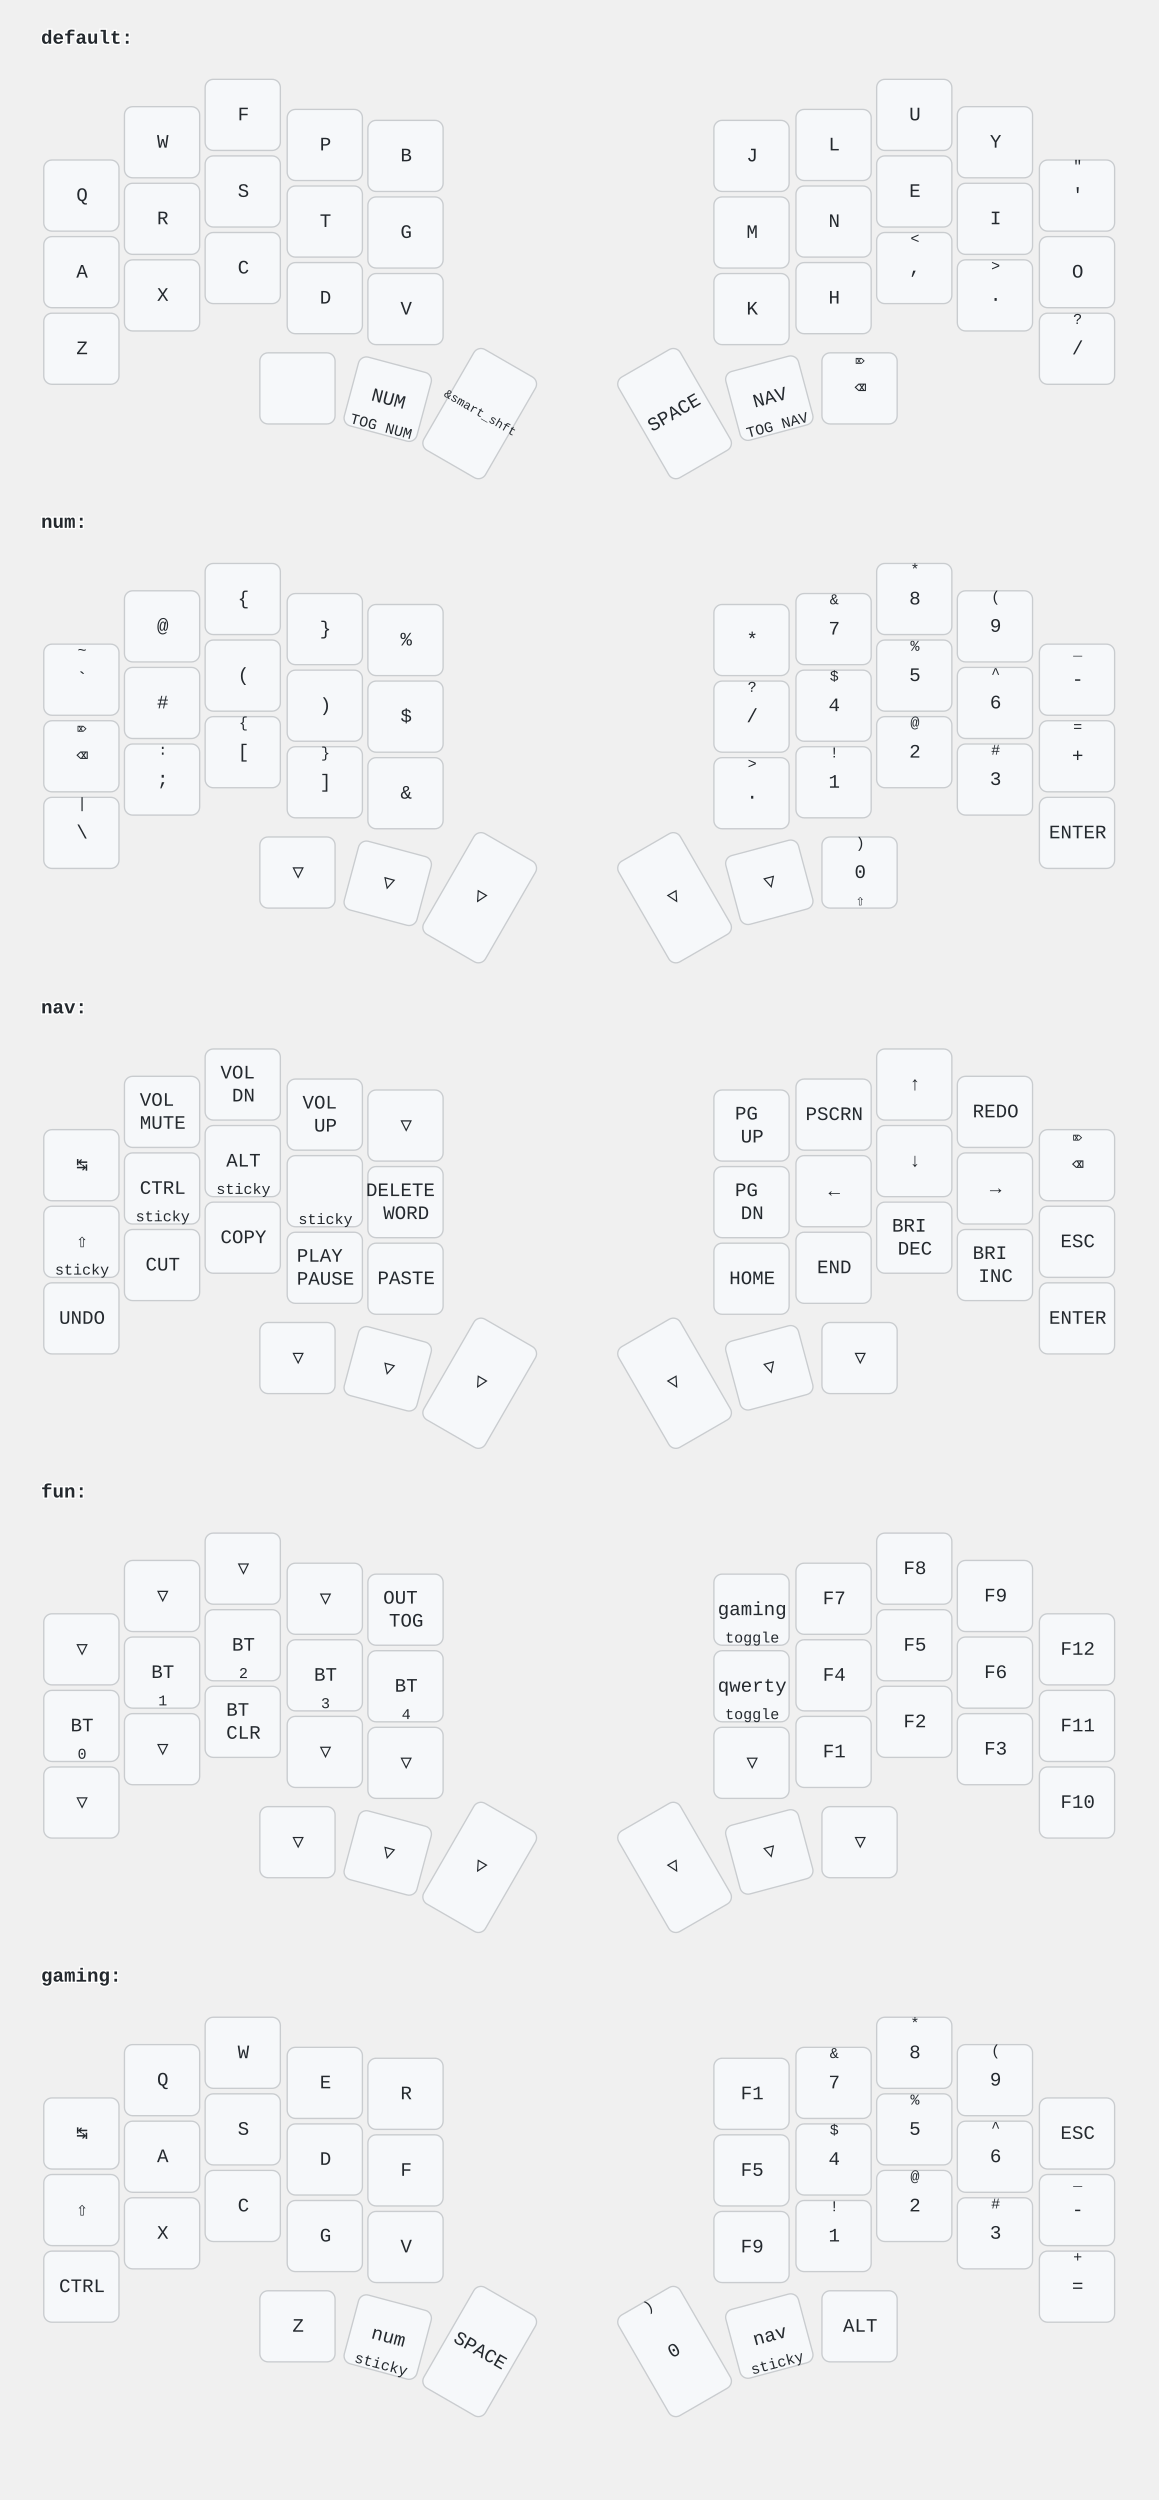
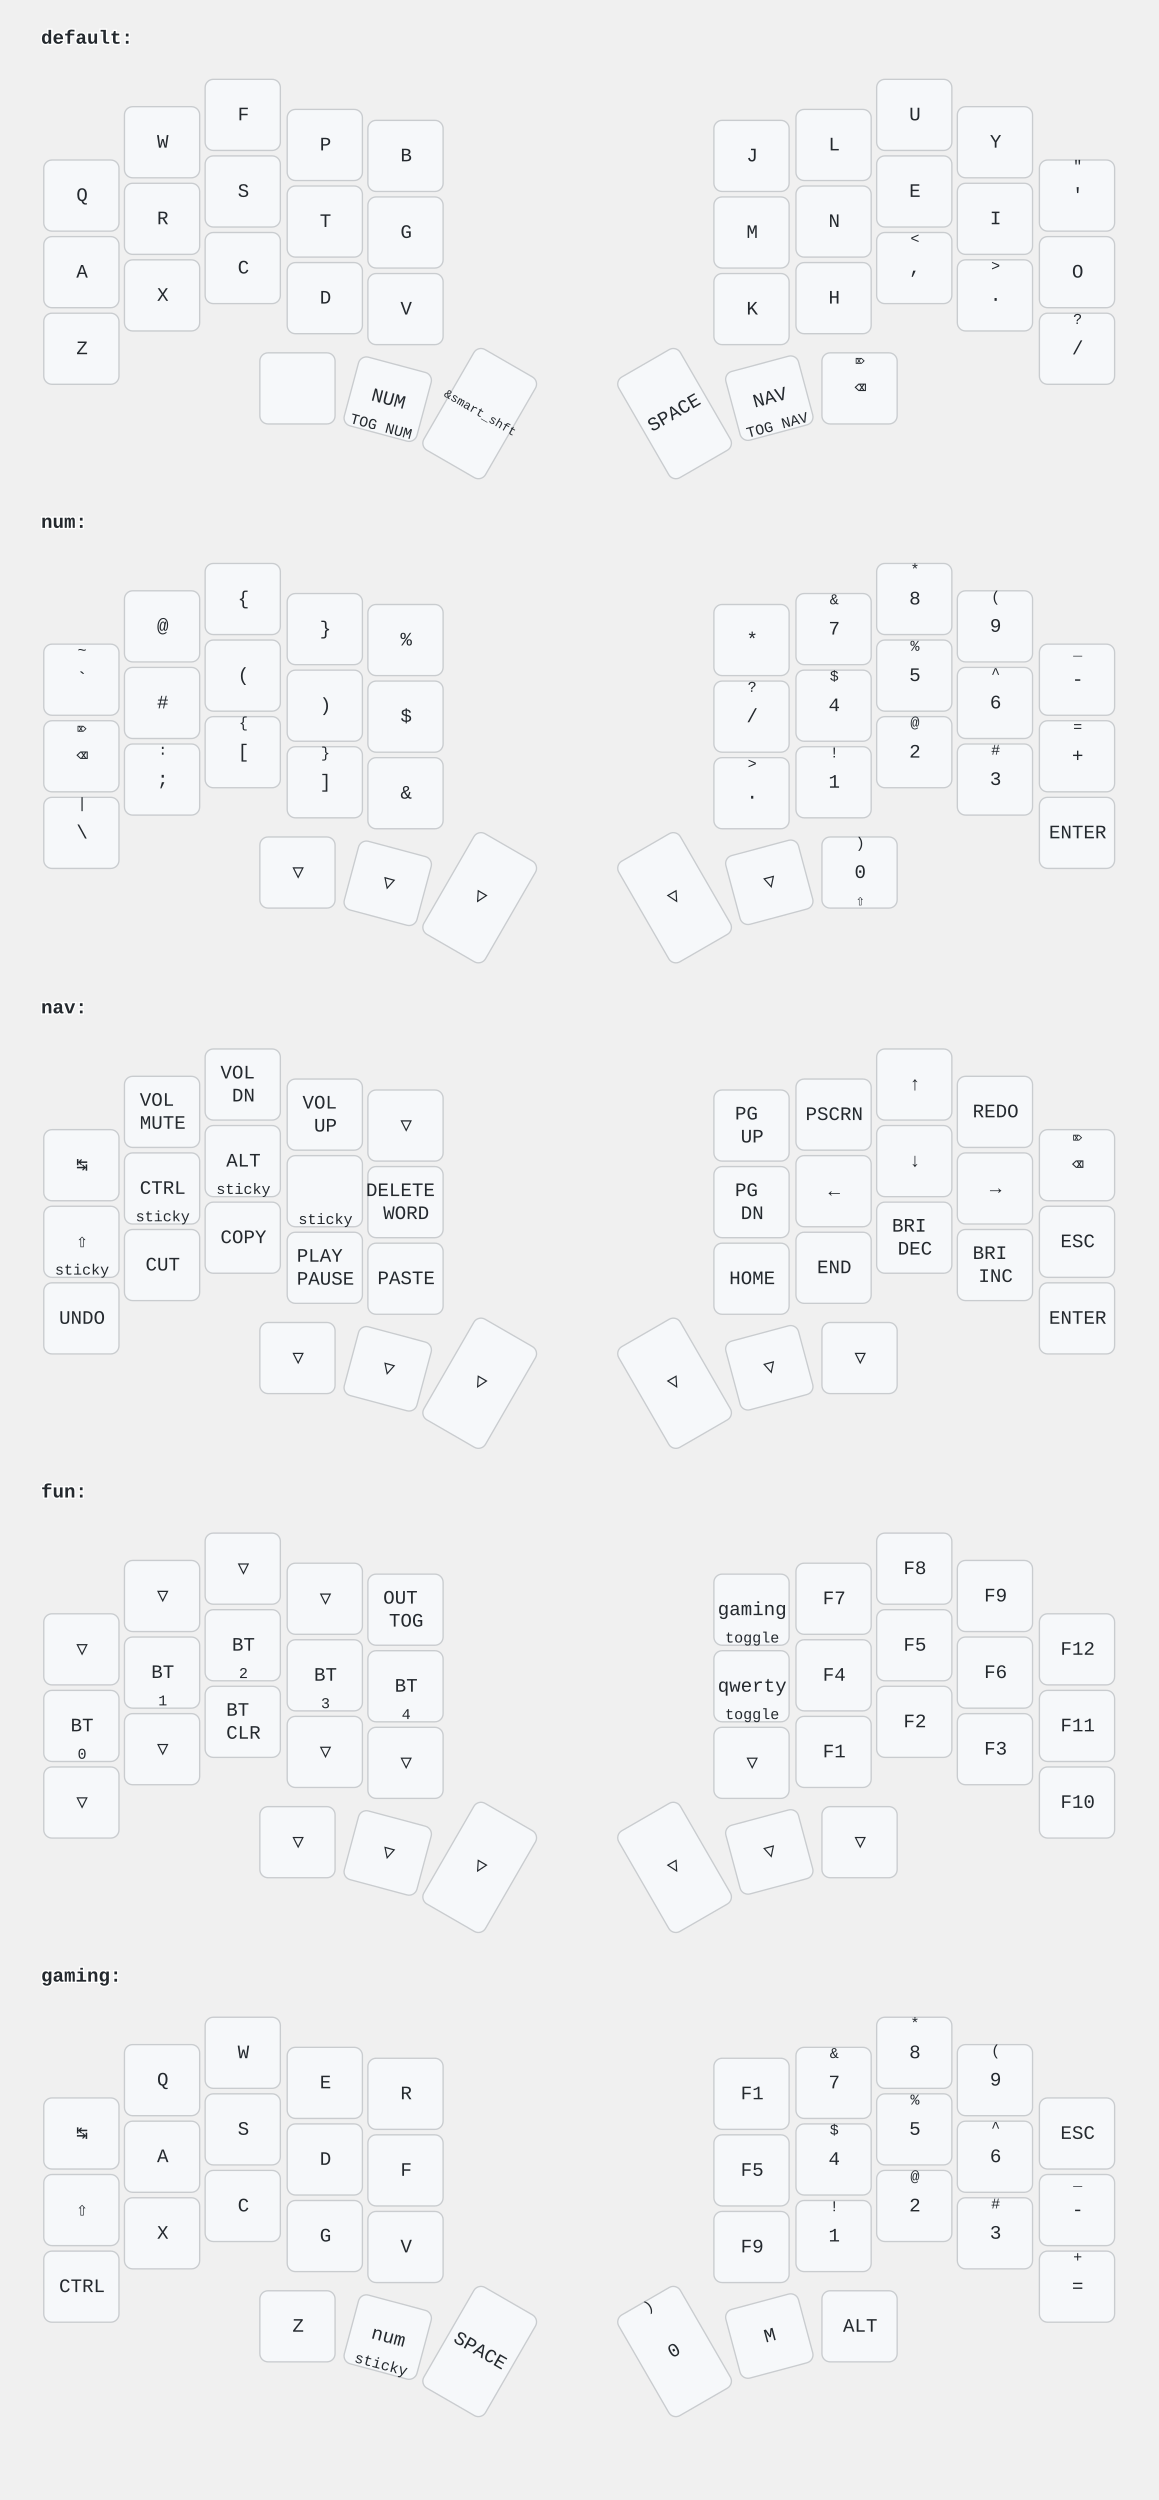
<svg xmlns="http://www.w3.org/2000/svg" xmlns:xlink="http://www.w3.org/1999/xlink" width="847" height="1828" viewBox="0 0 847 1828" class="keymap">
  <defs>/* start glyphs */
<svg id="mdil:menu">
      <svg id="mdil-menu" viewBox="0 0 24 24">
        <path d="M3,8V7H20V8H3M20,12V13H3V12H20M3,17H20V18H3V17Z" />
      </svg>
    </svg>
  </defs>/* end glyphs */
<style>/* font and background color specifications */
svg {
    font-family: SFMono-Regular,Consolas,Liberation Mono,Menlo,monospace;
    font-size: 14px;
    font-kerning: normal;
    text-rendering: optimizeLegibility;
    fill: #24292e;
}

/* default key styling */
rect {
    fill: #f6f8fa;
    stroke: #c9cccf;
    stroke-width: 1;
}

/* color accent for combo boxes */
rect.combo {
    fill: #cdf;
}

/* color accent for held keys */
rect.held, rect.combo.held {
    fill: #fdd;
}

/* color accent for ghost (optional) keys */
rect.ghost, rect.combo.ghost {
    fill: #ddd;
}

text {
    text-anchor: middle;
    dominant-baseline: middle;
}

/* styling for layer labels */
text.label {
    font-weight: bold;
    text-anchor: start;
    stroke: white;
    stroke-width: 2;
    paint-order: stroke;
}

/* styling for combo tap, and key hold/shifted label text */
text.combo, text.hold, text.shifted {
    font-size: 11px;
}

text.hold {
    text-anchor: middle;
    dominant-baseline: auto;
}

text.shifted {
    text-anchor: middle;
    dominant-baseline: hanging;
}

/* styling for hold/shifted label text in combo box */
text.combo.hold, text.combo.shifted {
    font-size: 8px;
}

/* styling for combo dendrons */
path {
    stroke-width: 1;
    stroke: gray;
    fill: none;
}
</style>
  <g transform="translate(30, 0)" class="layer-default">
    <text x="0" y="28" class="label">default:</text>
    <g transform="translate(0, 56)">
      <g transform="translate(30, 87)" class="key keypos-0">
        <rect rx="6" ry="6" x="-28" y="-26" width="55" height="52" class="key" />
        <text x="0" y="0" class="key tap">Q</text>
      </g>
      <g transform="translate(89, 48)" class="key keypos-1">
        <rect rx="6" ry="6" x="-28" y="-26" width="55" height="52" class="key" />
        <text x="0" y="0" class="key tap">W</text>
      </g>
      <g transform="translate(148, 28)" class="key keypos-2">
        <rect rx="6" ry="6" x="-28" y="-26" width="55" height="52" class="key" />
        <text x="0" y="0" class="key tap">F</text>
      </g>
      <g transform="translate(208, 50)" class="key keypos-3">
        <rect rx="6" ry="6" x="-28" y="-26" width="55" height="52" class="key" />
        <text x="0" y="0" class="key tap">P</text>
      </g>
      <g transform="translate(267, 58)" class="key keypos-4">
        <rect rx="6" ry="6" x="-28" y="-26" width="55" height="52" class="key" />
        <text x="0" y="0" class="key tap">B</text>
      </g>
      <g transform="translate(520, 58)" class="key keypos-5">
        <rect rx="6" ry="6" x="-28" y="-26" width="55" height="52" class="key" />
        <text x="0" y="0" class="key tap">J</text>
      </g>
      <g transform="translate(580, 50)" class="key keypos-6">
        <rect rx="6" ry="6" x="-28" y="-26" width="55" height="52" class="key" />
        <text x="0" y="0" class="key tap">L</text>
      </g>
      <g transform="translate(639, 28)" class="key keypos-7">
        <rect rx="6" ry="6" x="-28" y="-26" width="55" height="52" class="key" />
        <text x="0" y="0" class="key tap">U</text>
      </g>
      <g transform="translate(698, 48)" class="key keypos-8">
        <rect rx="6" ry="6" x="-28" y="-26" width="55" height="52" class="key" />
        <text x="0" y="0" class="key tap">Y</text>
      </g>
      <g transform="translate(758, 87)" class="key keypos-9">
        <rect rx="6" ry="6" x="-28" y="-26" width="55" height="52" class="key" />
        <text x="0" y="0" class="key tap">'</text>
        <text x="0" y="-24" class="key shifted">"</text>
      </g>
      <g transform="translate(30, 143)" class="key keypos-10">
        <rect rx="6" ry="6" x="-28" y="-26" width="55" height="52" class="key" />
        <text x="0" y="0" class="key tap">A</text>
      </g>
      <g transform="translate(89, 104)" class="key keypos-11">
        <rect rx="6" ry="6" x="-28" y="-26" width="55" height="52" class="key" />
        <text x="0" y="0" class="key tap">R</text>
      </g>
      <g transform="translate(148, 84)" class="key keypos-12">
        <rect rx="6" ry="6" x="-28" y="-26" width="55" height="52" class="key" />
        <text x="0" y="0" class="key tap">S</text>
      </g>
      <g transform="translate(208, 106)" class="key keypos-13">
        <rect rx="6" ry="6" x="-28" y="-26" width="55" height="52" class="key" />
        <text x="0" y="0" class="key tap">T</text>
      </g>
      <g transform="translate(267, 114)" class="key keypos-14">
        <rect rx="6" ry="6" x="-28" y="-26" width="55" height="52" class="key" />
        <text x="0" y="0" class="key tap">G</text>
      </g>
      <g transform="translate(520, 114)" class="key keypos-15">
        <rect rx="6" ry="6" x="-28" y="-26" width="55" height="52" class="key" />
        <text x="0" y="0" class="key tap">M</text>
      </g>
      <g transform="translate(580, 106)" class="key keypos-16">
        <rect rx="6" ry="6" x="-28" y="-26" width="55" height="52" class="key" />
        <text x="0" y="0" class="key tap">N</text>
      </g>
      <g transform="translate(639, 84)" class="key keypos-17">
        <rect rx="6" ry="6" x="-28" y="-26" width="55" height="52" class="key" />
        <text x="0" y="0" class="key tap">E</text>
      </g>
      <g transform="translate(698, 104)" class="key keypos-18">
        <rect rx="6" ry="6" x="-28" y="-26" width="55" height="52" class="key" />
        <text x="0" y="0" class="key tap">I</text>
      </g>
      <g transform="translate(758, 143)" class="key keypos-19">
        <rect rx="6" ry="6" x="-28" y="-26" width="55" height="52" class="key" />
        <text x="0" y="0" class="key tap">O</text>
      </g>
      <g transform="translate(30, 199)" class="key keypos-20">
        <rect rx="6" ry="6" x="-28" y="-26" width="55" height="52" class="key" />
        <text x="0" y="0" class="key tap">Z</text>
      </g>
      <g transform="translate(89, 160)" class="key keypos-21">
        <rect rx="6" ry="6" x="-28" y="-26" width="55" height="52" class="key" />
        <text x="0" y="0" class="key tap">X</text>
      </g>
      <g transform="translate(148, 140)" class="key keypos-22">
        <rect rx="6" ry="6" x="-28" y="-26" width="55" height="52" class="key" />
        <text x="0" y="0" class="key tap">C</text>
      </g>
      <g transform="translate(208, 162)" class="key keypos-23">
        <rect rx="6" ry="6" x="-28" y="-26" width="55" height="52" class="key" />
        <text x="0" y="0" class="key tap">D</text>
      </g>
      <g transform="translate(267, 170)" class="key keypos-24">
        <rect rx="6" ry="6" x="-28" y="-26" width="55" height="52" class="key" />
        <text x="0" y="0" class="key tap">V</text>
      </g>
      <g transform="translate(520, 170)" class="key keypos-25">
        <rect rx="6" ry="6" x="-28" y="-26" width="55" height="52" class="key" />
        <text x="0" y="0" class="key tap">K</text>
      </g>
      <g transform="translate(580, 162)" class="key keypos-26">
        <rect rx="6" ry="6" x="-28" y="-26" width="55" height="52" class="key" />
        <text x="0" y="0" class="key tap">H</text>
      </g>
      <g transform="translate(639, 140)" class="key keypos-27">
        <rect rx="6" ry="6" x="-28" y="-26" width="55" height="52" class="key" />
        <text x="0" y="0" class="key tap">,</text>
        <text x="0" y="-24" class="key shifted">&lt;</text>
      </g>
      <g transform="translate(698, 160)" class="key keypos-28">
        <rect rx="6" ry="6" x="-28" y="-26" width="55" height="52" class="key" />
        <text x="0" y="0" class="key tap">.</text>
        <text x="0" y="-24" class="key shifted">&gt;</text>
      </g>
      <g transform="translate(758, 199)" class="key keypos-29">
        <rect rx="6" ry="6" x="-28" y="-26" width="55" height="52" class="key" />
        <text x="0" y="0" class="key tap">/</text>
        <text x="0" y="-24" class="key shifted">?</text>
      </g>
      <g transform="translate(188, 228)" class="key keypos-30">
        <rect rx="6" ry="6" x="-28" y="-26" width="55" height="52" class="key" />
        <use href="#mdil:menu" xlink:href="#mdil:menu" x="-7" y="-7" height="14" width="14.0" class="key tap glyph mdil:menu" />
      </g>
      <g transform="translate(254, 236) rotate(15.0)" class="key keypos-31">
        <rect rx="6" ry="6" x="-28" y="-26" width="55" height="52" class="key" />
        <text x="0" y="0" class="key tap">NUM</text>
        <text x="0" y="24" class="key hold">TOG NUM</text>
      </g>
      <g transform="translate(321, 246) rotate(30.0)" class="key keypos-32">
        <rect rx="6" ry="6" x="-26" y="-42" width="52" height="85" class="key" />
        <text x="0" y="0" class="key tap">
          <tspan style="font-size: 64%">&amp;smart_shft</tspan>
        </text>
      </g>
      <g transform="translate(463, 246) rotate(-30.0)" class="key keypos-33">
        <rect rx="6" ry="6" x="-26" y="-42" width="52" height="85" class="key" />
        <text x="0" y="0" class="key tap">SPACE</text>
      </g>
      <g transform="translate(533, 235) rotate(-15.0)" class="key keypos-34">
        <rect rx="6" ry="6" x="-28" y="-26" width="55" height="52" class="key" />
        <text x="0" y="0" class="key tap">NAV</text>
        <text x="0" y="24" class="key hold">TOG NAV</text>
      </g>
      <g transform="translate(599, 228)" class="key keypos-35">
        <rect rx="6" ry="6" x="-28" y="-26" width="55" height="52" class="key" />
        <text x="0" y="0" class="key tap">⌫</text>
        <text x="0" y="-24" class="key shifted">⌦</text>
      </g>
    </g>
  </g>
  <g transform="translate(30, 354)" class="layer-num">
    <text x="0" y="28" class="label">num:</text>
    <g transform="translate(0, 56)">
      <g transform="translate(30, 87)" class="key keypos-0">
        <rect rx="6" ry="6" x="-28" y="-26" width="55" height="52" class="key" />
        <text x="0" y="0" class="key tap">`</text>
        <text x="0" y="-24" class="key shifted">~</text>
      </g>
      <g transform="translate(89, 48)" class="key keypos-1">
        <rect rx="6" ry="6" x="-28" y="-26" width="55" height="52" class="key" />
        <text x="0" y="0" class="key tap">@</text>
      </g>
      <g transform="translate(148, 28)" class="key keypos-2">
        <rect rx="6" ry="6" x="-28" y="-26" width="55" height="52" class="key" />
        <text x="0" y="0" class="key tap">{</text>
      </g>
      <g transform="translate(208, 50)" class="key keypos-3">
        <rect rx="6" ry="6" x="-28" y="-26" width="55" height="52" class="key" />
        <text x="0" y="0" class="key tap">}</text>
      </g>
      <g transform="translate(267, 58)" class="key keypos-4">
        <rect rx="6" ry="6" x="-28" y="-26" width="55" height="52" class="key" />
        <text x="0" y="0" class="key tap">%</text>
      </g>
      <g transform="translate(520, 58)" class="key keypos-5">
        <rect rx="6" ry="6" x="-28" y="-26" width="55" height="52" class="key" />
        <text x="0" y="0" class="key tap">*</text>
      </g>
      <g transform="translate(580, 50)" class="key keypos-6">
        <rect rx="6" ry="6" x="-28" y="-26" width="55" height="52" class="key" />
        <text x="0" y="0" class="key tap">7</text>
        <text x="0" y="-24" class="key shifted">&amp;</text>
      </g>
      <g transform="translate(639, 28)" class="key keypos-7">
        <rect rx="6" ry="6" x="-28" y="-26" width="55" height="52" class="key" />
        <text x="0" y="0" class="key tap">8</text>
        <text x="0" y="-24" class="key shifted">*</text>
      </g>
      <g transform="translate(698, 48)" class="key keypos-8">
        <rect rx="6" ry="6" x="-28" y="-26" width="55" height="52" class="key" />
        <text x="0" y="0" class="key tap">9</text>
        <text x="0" y="-24" class="key shifted">(</text>
      </g>
      <g transform="translate(758, 87)" class="key keypos-9">
        <rect rx="6" ry="6" x="-28" y="-26" width="55" height="52" class="key" />
        <text x="0" y="0" class="key tap">-</text>
        <text x="0" y="-24" class="key shifted">_</text>
      </g>
      <g transform="translate(30, 143)" class="key keypos-10">
        <rect rx="6" ry="6" x="-28" y="-26" width="55" height="52" class="key" />
        <text x="0" y="0" class="key tap">⌫</text>
        <text x="0" y="-24" class="key shifted">⌦</text>
      </g>
      <g transform="translate(89, 104)" class="key keypos-11">
        <rect rx="6" ry="6" x="-28" y="-26" width="55" height="52" class="key" />
        <text x="0" y="0" class="key tap">#</text>
      </g>
      <g transform="translate(148, 84)" class="key keypos-12">
        <rect rx="6" ry="6" x="-28" y="-26" width="55" height="52" class="key" />
        <text x="0" y="0" class="key tap">(</text>
      </g>
      <g transform="translate(208, 106)" class="key keypos-13">
        <rect rx="6" ry="6" x="-28" y="-26" width="55" height="52" class="key" />
        <text x="0" y="0" class="key tap">)</text>
      </g>
      <g transform="translate(267, 114)" class="key keypos-14">
        <rect rx="6" ry="6" x="-28" y="-26" width="55" height="52" class="key" />
        <text x="0" y="0" class="key tap">$</text>
      </g>
      <g transform="translate(520, 114)" class="key keypos-15">
        <rect rx="6" ry="6" x="-28" y="-26" width="55" height="52" class="key" />
        <text x="0" y="0" class="key tap">/</text>
        <text x="0" y="-24" class="key shifted">?</text>
      </g>
      <g transform="translate(580, 106)" class="key keypos-16">
        <rect rx="6" ry="6" x="-28" y="-26" width="55" height="52" class="key" />
        <text x="0" y="0" class="key tap">4</text>
        <text x="0" y="-24" class="key shifted">$</text>
      </g>
      <g transform="translate(639, 84)" class="key keypos-17">
        <rect rx="6" ry="6" x="-28" y="-26" width="55" height="52" class="key" />
        <text x="0" y="0" class="key tap">5</text>
        <text x="0" y="-24" class="key shifted">%</text>
      </g>
      <g transform="translate(698, 104)" class="key keypos-18">
        <rect rx="6" ry="6" x="-28" y="-26" width="55" height="52" class="key" />
        <text x="0" y="0" class="key tap">6</text>
        <text x="0" y="-24" class="key shifted">^</text>
      </g>
      <g transform="translate(758, 143)" class="key keypos-19">
        <rect rx="6" ry="6" x="-28" y="-26" width="55" height="52" class="key" />
        <text x="0" y="0" class="key tap">+</text>
        <text x="0" y="-24" class="key shifted">=</text>
      </g>
      <g transform="translate(30, 199)" class="key keypos-20">
        <rect rx="6" ry="6" x="-28" y="-26" width="55" height="52" class="key" />
        <text x="0" y="0" class="key tap">\</text>
        <text x="0" y="-24" class="key shifted">|</text>
      </g>
      <g transform="translate(89, 160)" class="key keypos-21">
        <rect rx="6" ry="6" x="-28" y="-26" width="55" height="52" class="key" />
        <text x="0" y="0" class="key tap">;</text>
        <text x="0" y="-24" class="key shifted">:</text>
      </g>
      <g transform="translate(148, 140)" class="key keypos-22">
        <rect rx="6" ry="6" x="-28" y="-26" width="55" height="52" class="key" />
        <text x="0" y="0" class="key tap">[</text>
        <text x="0" y="-24" class="key shifted">{</text>
      </g>
      <g transform="translate(208, 162)" class="key keypos-23">
        <rect rx="6" ry="6" x="-28" y="-26" width="55" height="52" class="key" />
        <text x="0" y="0" class="key tap">]</text>
        <text x="0" y="-24" class="key shifted">}</text>
      </g>
      <g transform="translate(267, 170)" class="key keypos-24">
        <rect rx="6" ry="6" x="-28" y="-26" width="55" height="52" class="key" />
        <text x="0" y="0" class="key tap">&amp;</text>
      </g>
      <g transform="translate(520, 170)" class="key keypos-25">
        <rect rx="6" ry="6" x="-28" y="-26" width="55" height="52" class="key" />
        <text x="0" y="0" class="key tap">.</text>
        <text x="0" y="-24" class="key shifted">&gt;</text>
      </g>
      <g transform="translate(580, 162)" class="key keypos-26">
        <rect rx="6" ry="6" x="-28" y="-26" width="55" height="52" class="key" />
        <text x="0" y="0" class="key tap">1</text>
        <text x="0" y="-24" class="key shifted">!</text>
      </g>
      <g transform="translate(639, 140)" class="key keypos-27">
        <rect rx="6" ry="6" x="-28" y="-26" width="55" height="52" class="key" />
        <text x="0" y="0" class="key tap">2</text>
        <text x="0" y="-24" class="key shifted">@</text>
      </g>
      <g transform="translate(698, 160)" class="key keypos-28">
        <rect rx="6" ry="6" x="-28" y="-26" width="55" height="52" class="key" />
        <text x="0" y="0" class="key tap">3</text>
        <text x="0" y="-24" class="key shifted">#</text>
      </g>
      <g transform="translate(758, 199)" class="key keypos-29">
        <rect rx="6" ry="6" x="-28" y="-26" width="55" height="52" class="key" />
        <text x="0" y="0" class="key tap">ENTER</text>
      </g>
      <g transform="translate(188, 228)" class="key trans keypos-30">
        <rect rx="6" ry="6" x="-28" y="-26" width="55" height="52" class="key trans" />
        <text x="0" y="0" class="key trans tap">▽</text>
      </g>
      <g transform="translate(254, 236) rotate(15.0)" class="key trans keypos-31">
        <rect rx="6" ry="6" x="-28" y="-26" width="55" height="52" class="key trans" />
        <text x="0" y="0" class="key trans tap">▽</text>
      </g>
      <g transform="translate(321, 246) rotate(30.0)" class="key trans keypos-32">
        <rect rx="6" ry="6" x="-26" y="-42" width="52" height="85" class="key trans" />
        <text x="0" y="0" class="key trans tap">▽</text>
      </g>
      <g transform="translate(463, 246) rotate(-30.0)" class="key trans keypos-33">
        <rect rx="6" ry="6" x="-26" y="-42" width="52" height="85" class="key trans" />
        <text x="0" y="0" class="key trans tap">▽</text>
      </g>
      <g transform="translate(533, 235) rotate(-15.0)" class="key trans keypos-34">
        <rect rx="6" ry="6" x="-28" y="-26" width="55" height="52" class="key trans" />
        <text x="0" y="0" class="key trans tap">▽</text>
      </g>
      <g transform="translate(599, 228)" class="key keypos-35">
        <rect rx="6" ry="6" x="-28" y="-26" width="55" height="52" class="key" />
        <text x="0" y="0" class="key tap">0</text>
        <text x="0" y="24" class="key hold">⇧</text>
        <text x="0" y="-24" class="key shifted">)</text>
      </g>
    </g>
  </g>
  <g transform="translate(30, 709)" class="layer-nav">
    <text x="0" y="28" class="label">nav:</text>
    <g transform="translate(0, 56)">
      <g transform="translate(30, 87)" class="key keypos-0">
        <rect rx="6" ry="6" x="-28" y="-26" width="55" height="52" class="key" />
        <text x="0" y="0" class="key tap">↹</text>
      </g>
      <g transform="translate(89, 48)" class="key keypos-1">
        <rect rx="6" ry="6" x="-28" y="-26" width="55" height="52" class="key" />
        <text x="0" y="0" class="key tap">
          <tspan x="0" dy="-0.6em">VOL</tspan>
          <tspan x="0" dy="1.2em">MUTE</tspan>
        </text>
      </g>
      <g transform="translate(148, 28)" class="key keypos-2">
        <rect rx="6" ry="6" x="-28" y="-26" width="55" height="52" class="key" />
        <text x="0" y="0" class="key tap">
          <tspan x="0" dy="-0.6em">VOL</tspan>
          <tspan x="0" dy="1.2em">DN</tspan>
        </text>
      </g>
      <g transform="translate(208, 50)" class="key keypos-3">
        <rect rx="6" ry="6" x="-28" y="-26" width="55" height="52" class="key" />
        <text x="0" y="0" class="key tap">
          <tspan x="0" dy="-0.6em">VOL</tspan>
          <tspan x="0" dy="1.2em">UP</tspan>
        </text>
      </g>
      <g transform="translate(267, 58)" class="key trans keypos-4">
        <rect rx="6" ry="6" x="-28" y="-26" width="55" height="52" class="key trans" />
        <text x="0" y="0" class="key trans tap">▽</text>
      </g>
      <g transform="translate(520, 58)" class="key keypos-5">
        <rect rx="6" ry="6" x="-28" y="-26" width="55" height="52" class="key" />
        <text x="0" y="0" class="key tap">
          <tspan x="0" dy="-0.6em">PG</tspan>
          <tspan x="0" dy="1.2em">UP</tspan>
        </text>
      </g>
      <g transform="translate(580, 50)" class="key keypos-6">
        <rect rx="6" ry="6" x="-28" y="-26" width="55" height="52" class="key" />
        <text x="0" y="0" class="key tap">PSCRN</text>
      </g>
      <g transform="translate(639, 28)" class="key keypos-7">
        <rect rx="6" ry="6" x="-28" y="-26" width="55" height="52" class="key" />
        <text x="0" y="0" class="key tap">↑</text>
      </g>
      <g transform="translate(698, 48)" class="key keypos-8">
        <rect rx="6" ry="6" x="-28" y="-26" width="55" height="52" class="key" />
        <text x="0" y="0" class="key tap">REDO</text>
      </g>
      <g transform="translate(758, 87)" class="key keypos-9">
        <rect rx="6" ry="6" x="-28" y="-26" width="55" height="52" class="key" />
        <text x="0" y="0" class="key tap">⌫</text>
        <text x="0" y="-24" class="key shifted">⌦</text>
      </g>
      <g transform="translate(30, 143)" class="key keypos-10">
        <rect rx="6" ry="6" x="-28" y="-26" width="55" height="52" class="key" />
        <text x="0" y="0" class="key tap">⇧</text>
        <text x="0" y="24" class="key hold">sticky</text>
      </g>
      <g transform="translate(89, 104)" class="key keypos-11">
        <rect rx="6" ry="6" x="-28" y="-26" width="55" height="52" class="key" />
        <text x="0" y="0" class="key tap">CTRL</text>
        <text x="0" y="24" class="key hold">sticky</text>
      </g>
      <g transform="translate(148, 84)" class="key keypos-12">
        <rect rx="6" ry="6" x="-28" y="-26" width="55" height="52" class="key" />
        <text x="0" y="0" class="key tap">ALT</text>
        <text x="0" y="24" class="key hold">sticky</text>
      </g>
      <g transform="translate(208, 106)" class="key keypos-13">
        <rect rx="6" ry="6" x="-28" y="-26" width="55" height="52" class="key" />
        <use href="#mdil:menu" xlink:href="#mdil:menu" x="-7" y="-7" height="14" width="14.0" class="key tap glyph mdil:menu" />
        <text x="0" y="24" class="key hold">sticky</text>
      </g>
      <g transform="translate(267, 114)" class="key keypos-14">
        <rect rx="6" ry="6" x="-28" y="-26" width="55" height="52" class="key" />
        <text x="0" y="0" class="key tap">
          <tspan x="0" dy="-0.6em">DELETE</tspan>
          <tspan x="0" dy="1.2em">WORD</tspan>
        </text>
      </g>
      <g transform="translate(520, 114)" class="key keypos-15">
        <rect rx="6" ry="6" x="-28" y="-26" width="55" height="52" class="key" />
        <text x="0" y="0" class="key tap">
          <tspan x="0" dy="-0.6em">PG</tspan>
          <tspan x="0" dy="1.2em">DN</tspan>
        </text>
      </g>
      <g transform="translate(580, 106)" class="key keypos-16">
        <rect rx="6" ry="6" x="-28" y="-26" width="55" height="52" class="key" />
        <text x="0" y="0" class="key tap">←</text>
      </g>
      <g transform="translate(639, 84)" class="key keypos-17">
        <rect rx="6" ry="6" x="-28" y="-26" width="55" height="52" class="key" />
        <text x="0" y="0" class="key tap">↓</text>
      </g>
      <g transform="translate(698, 104)" class="key keypos-18">
        <rect rx="6" ry="6" x="-28" y="-26" width="55" height="52" class="key" />
        <text x="0" y="0" class="key tap">→</text>
      </g>
      <g transform="translate(758, 143)" class="key keypos-19">
        <rect rx="6" ry="6" x="-28" y="-26" width="55" height="52" class="key" />
        <text x="0" y="0" class="key tap">ESC</text>
      </g>
      <g transform="translate(30, 199)" class="key keypos-20">
        <rect rx="6" ry="6" x="-28" y="-26" width="55" height="52" class="key" />
        <text x="0" y="0" class="key tap">UNDO</text>
      </g>
      <g transform="translate(89, 160)" class="key keypos-21">
        <rect rx="6" ry="6" x="-28" y="-26" width="55" height="52" class="key" />
        <text x="0" y="0" class="key tap">CUT</text>
      </g>
      <g transform="translate(148, 140)" class="key keypos-22">
        <rect rx="6" ry="6" x="-28" y="-26" width="55" height="52" class="key" />
        <text x="0" y="0" class="key tap">COPY</text>
      </g>
      <g transform="translate(208, 162)" class="key keypos-23">
        <rect rx="6" ry="6" x="-28" y="-26" width="55" height="52" class="key" />
        <text x="0" y="0" class="key tap">
          <tspan x="0" dy="-0.6em">PLAY</tspan>
          <tspan x="0" dy="1.2em">PAUSE</tspan>
        </text>
      </g>
      <g transform="translate(267, 170)" class="key keypos-24">
        <rect rx="6" ry="6" x="-28" y="-26" width="55" height="52" class="key" />
        <text x="0" y="0" class="key tap">PASTE</text>
      </g>
      <g transform="translate(520, 170)" class="key keypos-25">
        <rect rx="6" ry="6" x="-28" y="-26" width="55" height="52" class="key" />
        <text x="0" y="0" class="key tap">HOME</text>
      </g>
      <g transform="translate(580, 162)" class="key keypos-26">
        <rect rx="6" ry="6" x="-28" y="-26" width="55" height="52" class="key" />
        <text x="0" y="0" class="key tap">END</text>
      </g>
      <g transform="translate(639, 140)" class="key keypos-27">
        <rect rx="6" ry="6" x="-28" y="-26" width="55" height="52" class="key" />
        <text x="0" y="0" class="key tap">
          <tspan x="0" dy="-0.6em">BRI</tspan>
          <tspan x="0" dy="1.2em">DEC</tspan>
        </text>
      </g>
      <g transform="translate(698, 160)" class="key keypos-28">
        <rect rx="6" ry="6" x="-28" y="-26" width="55" height="52" class="key" />
        <text x="0" y="0" class="key tap">
          <tspan x="0" dy="-0.6em">BRI</tspan>
          <tspan x="0" dy="1.2em">INC</tspan>
        </text>
      </g>
      <g transform="translate(758, 199)" class="key keypos-29">
        <rect rx="6" ry="6" x="-28" y="-26" width="55" height="52" class="key" />
        <text x="0" y="0" class="key tap">ENTER</text>
      </g>
      <g transform="translate(188, 228)" class="key trans keypos-30">
        <rect rx="6" ry="6" x="-28" y="-26" width="55" height="52" class="key trans" />
        <text x="0" y="0" class="key trans tap">▽</text>
      </g>
      <g transform="translate(254, 236) rotate(15.0)" class="key trans keypos-31">
        <rect rx="6" ry="6" x="-28" y="-26" width="55" height="52" class="key trans" />
        <text x="0" y="0" class="key trans tap">▽</text>
      </g>
      <g transform="translate(321, 246) rotate(30.0)" class="key trans keypos-32">
        <rect rx="6" ry="6" x="-26" y="-42" width="52" height="85" class="key trans" />
        <text x="0" y="0" class="key trans tap">▽</text>
      </g>
      <g transform="translate(463, 246) rotate(-30.0)" class="key trans keypos-33">
        <rect rx="6" ry="6" x="-26" y="-42" width="52" height="85" class="key trans" />
        <text x="0" y="0" class="key trans tap">▽</text>
      </g>
      <g transform="translate(533, 235) rotate(-15.0)" class="key trans keypos-34">
        <rect rx="6" ry="6" x="-28" y="-26" width="55" height="52" class="key trans" />
        <text x="0" y="0" class="key trans tap">▽</text>
      </g>
      <g transform="translate(599, 228)" class="key trans keypos-35">
        <rect rx="6" ry="6" x="-28" y="-26" width="55" height="52" class="key trans" />
        <text x="0" y="0" class="key trans tap">▽</text>
      </g>
    </g>
  </g>
  <g transform="translate(30, 1063)" class="layer-fun">
    <text x="0" y="28" class="label">fun:</text>
    <g transform="translate(0, 56)">
      <g transform="translate(30, 87)" class="key trans keypos-0">
        <rect rx="6" ry="6" x="-28" y="-26" width="55" height="52" class="key trans" />
        <text x="0" y="0" class="key trans tap">▽</text>
      </g>
      <g transform="translate(89, 48)" class="key trans keypos-1">
        <rect rx="6" ry="6" x="-28" y="-26" width="55" height="52" class="key trans" />
        <text x="0" y="0" class="key trans tap">▽</text>
      </g>
      <g transform="translate(148, 28)" class="key trans keypos-2">
        <rect rx="6" ry="6" x="-28" y="-26" width="55" height="52" class="key trans" />
        <text x="0" y="0" class="key trans tap">▽</text>
      </g>
      <g transform="translate(208, 50)" class="key trans keypos-3">
        <rect rx="6" ry="6" x="-28" y="-26" width="55" height="52" class="key trans" />
        <text x="0" y="0" class="key trans tap">▽</text>
      </g>
      <g transform="translate(267, 58)" class="key keypos-4">
        <rect rx="6" ry="6" x="-28" y="-26" width="55" height="52" class="key" />
        <text x="0" y="0" class="key tap">
          <tspan x="0" dy="-0.6em">OUT</tspan>
          <tspan x="0" dy="1.2em">TOG</tspan>
        </text>
      </g>
      <g transform="translate(520, 58)" class="key keypos-5">
        <rect rx="6" ry="6" x="-28" y="-26" width="55" height="52" class="key" />
        <text x="0" y="0" class="key tap">gaming</text>
        <text x="0" y="24" class="key hold">toggle</text>
      </g>
      <g transform="translate(580, 50)" class="key keypos-6">
        <rect rx="6" ry="6" x="-28" y="-26" width="55" height="52" class="key" />
        <text x="0" y="0" class="key tap">F7</text>
      </g>
      <g transform="translate(639, 28)" class="key keypos-7">
        <rect rx="6" ry="6" x="-28" y="-26" width="55" height="52" class="key" />
        <text x="0" y="0" class="key tap">F8</text>
      </g>
      <g transform="translate(698, 48)" class="key keypos-8">
        <rect rx="6" ry="6" x="-28" y="-26" width="55" height="52" class="key" />
        <text x="0" y="0" class="key tap">F9</text>
      </g>
      <g transform="translate(758, 87)" class="key keypos-9">
        <rect rx="6" ry="6" x="-28" y="-26" width="55" height="52" class="key" />
        <text x="0" y="0" class="key tap">F12</text>
      </g>
      <g transform="translate(30, 143)" class="key keypos-10">
        <rect rx="6" ry="6" x="-28" y="-26" width="55" height="52" class="key" />
        <text x="0" y="0" class="key tap">BT</text>
        <text x="0" y="24" class="key hold">0</text>
      </g>
      <g transform="translate(89, 104)" class="key keypos-11">
        <rect rx="6" ry="6" x="-28" y="-26" width="55" height="52" class="key" />
        <text x="0" y="0" class="key tap">BT</text>
        <text x="0" y="24" class="key hold">1</text>
      </g>
      <g transform="translate(148, 84)" class="key keypos-12">
        <rect rx="6" ry="6" x="-28" y="-26" width="55" height="52" class="key" />
        <text x="0" y="0" class="key tap">BT</text>
        <text x="0" y="24" class="key hold">2</text>
      </g>
      <g transform="translate(208, 106)" class="key keypos-13">
        <rect rx="6" ry="6" x="-28" y="-26" width="55" height="52" class="key" />
        <text x="0" y="0" class="key tap">BT</text>
        <text x="0" y="24" class="key hold">3</text>
      </g>
      <g transform="translate(267, 114)" class="key keypos-14">
        <rect rx="6" ry="6" x="-28" y="-26" width="55" height="52" class="key" />
        <text x="0" y="0" class="key tap">BT</text>
        <text x="0" y="24" class="key hold">4</text>
      </g>
      <g transform="translate(520, 114)" class="key keypos-15">
        <rect rx="6" ry="6" x="-28" y="-26" width="55" height="52" class="key" />
        <text x="0" y="0" class="key tap">qwerty</text>
        <text x="0" y="24" class="key hold">toggle</text>
      </g>
      <g transform="translate(580, 106)" class="key keypos-16">
        <rect rx="6" ry="6" x="-28" y="-26" width="55" height="52" class="key" />
        <text x="0" y="0" class="key tap">F4</text>
      </g>
      <g transform="translate(639, 84)" class="key keypos-17">
        <rect rx="6" ry="6" x="-28" y="-26" width="55" height="52" class="key" />
        <text x="0" y="0" class="key tap">F5</text>
      </g>
      <g transform="translate(698, 104)" class="key keypos-18">
        <rect rx="6" ry="6" x="-28" y="-26" width="55" height="52" class="key" />
        <text x="0" y="0" class="key tap">F6</text>
      </g>
      <g transform="translate(758, 143)" class="key keypos-19">
        <rect rx="6" ry="6" x="-28" y="-26" width="55" height="52" class="key" />
        <text x="0" y="0" class="key tap">F11</text>
      </g>
      <g transform="translate(30, 199)" class="key trans keypos-20">
        <rect rx="6" ry="6" x="-28" y="-26" width="55" height="52" class="key trans" />
        <text x="0" y="0" class="key trans tap">▽</text>
      </g>
      <g transform="translate(89, 160)" class="key trans keypos-21">
        <rect rx="6" ry="6" x="-28" y="-26" width="55" height="52" class="key trans" />
        <text x="0" y="0" class="key trans tap">▽</text>
      </g>
      <g transform="translate(148, 140)" class="key keypos-22">
        <rect rx="6" ry="6" x="-28" y="-26" width="55" height="52" class="key" />
        <text x="0" y="0" class="key tap">
          <tspan x="0" dy="-0.6em">BT</tspan>
          <tspan x="0" dy="1.2em">CLR</tspan>
        </text>
      </g>
      <g transform="translate(208, 162)" class="key trans keypos-23">
        <rect rx="6" ry="6" x="-28" y="-26" width="55" height="52" class="key trans" />
        <text x="0" y="0" class="key trans tap">▽</text>
      </g>
      <g transform="translate(267, 170)" class="key trans keypos-24">
        <rect rx="6" ry="6" x="-28" y="-26" width="55" height="52" class="key trans" />
        <text x="0" y="0" class="key trans tap">▽</text>
      </g>
      <g transform="translate(520, 170)" class="key trans keypos-25">
        <rect rx="6" ry="6" x="-28" y="-26" width="55" height="52" class="key trans" />
        <text x="0" y="0" class="key trans tap">▽</text>
      </g>
      <g transform="translate(580, 162)" class="key keypos-26">
        <rect rx="6" ry="6" x="-28" y="-26" width="55" height="52" class="key" />
        <text x="0" y="0" class="key tap">F1</text>
      </g>
      <g transform="translate(639, 140)" class="key keypos-27">
        <rect rx="6" ry="6" x="-28" y="-26" width="55" height="52" class="key" />
        <text x="0" y="0" class="key tap">F2</text>
      </g>
      <g transform="translate(698, 160)" class="key keypos-28">
        <rect rx="6" ry="6" x="-28" y="-26" width="55" height="52" class="key" />
        <text x="0" y="0" class="key tap">F3</text>
      </g>
      <g transform="translate(758, 199)" class="key keypos-29">
        <rect rx="6" ry="6" x="-28" y="-26" width="55" height="52" class="key" />
        <text x="0" y="0" class="key tap">F10</text>
      </g>
      <g transform="translate(188, 228)" class="key trans keypos-30">
        <rect rx="6" ry="6" x="-28" y="-26" width="55" height="52" class="key trans" />
        <text x="0" y="0" class="key trans tap">▽</text>
      </g>
      <g transform="translate(254, 236) rotate(15.0)" class="key trans keypos-31">
        <rect rx="6" ry="6" x="-28" y="-26" width="55" height="52" class="key trans" />
        <text x="0" y="0" class="key trans tap">▽</text>
      </g>
      <g transform="translate(321, 246) rotate(30.0)" class="key trans keypos-32">
        <rect rx="6" ry="6" x="-26" y="-42" width="52" height="85" class="key trans" />
        <text x="0" y="0" class="key trans tap">▽</text>
      </g>
      <g transform="translate(463, 246) rotate(-30.0)" class="key trans keypos-33">
        <rect rx="6" ry="6" x="-26" y="-42" width="52" height="85" class="key trans" />
        <text x="0" y="0" class="key trans tap">▽</text>
      </g>
      <g transform="translate(533, 235) rotate(-15.0)" class="key trans keypos-34">
        <rect rx="6" ry="6" x="-28" y="-26" width="55" height="52" class="key trans" />
        <text x="0" y="0" class="key trans tap">▽</text>
      </g>
      <g transform="translate(599, 228)" class="key trans keypos-35">
        <rect rx="6" ry="6" x="-28" y="-26" width="55" height="52" class="key trans" />
        <text x="0" y="0" class="key trans tap">▽</text>
      </g>
    </g>
  </g>
  <g transform="translate(30, 1417)" class="layer-gaming">
    <text x="0" y="28" class="label">gaming:</text>
    <g transform="translate(0, 56)">
      <g transform="translate(30, 87)" class="key keypos-0">
        <rect rx="6" ry="6" x="-28" y="-26" width="55" height="52" class="key" />
        <text x="0" y="0" class="key tap">↹</text>
      </g>
      <g transform="translate(89, 48)" class="key keypos-1">
        <rect rx="6" ry="6" x="-28" y="-26" width="55" height="52" class="key" />
        <text x="0" y="0" class="key tap">Q</text>
      </g>
      <g transform="translate(148, 28)" class="key keypos-2">
        <rect rx="6" ry="6" x="-28" y="-26" width="55" height="52" class="key" />
        <text x="0" y="0" class="key tap">W</text>
      </g>
      <g transform="translate(208, 50)" class="key keypos-3">
        <rect rx="6" ry="6" x="-28" y="-26" width="55" height="52" class="key" />
        <text x="0" y="0" class="key tap">E</text>
      </g>
      <g transform="translate(267, 58)" class="key keypos-4">
        <rect rx="6" ry="6" x="-28" y="-26" width="55" height="52" class="key" />
        <text x="0" y="0" class="key tap">R</text>
      </g>
      <g transform="translate(520, 58)" class="key keypos-5">
        <rect rx="6" ry="6" x="-28" y="-26" width="55" height="52" class="key" />
        <text x="0" y="0" class="key tap">F1</text>
      </g>
      <g transform="translate(580, 50)" class="key keypos-6">
        <rect rx="6" ry="6" x="-28" y="-26" width="55" height="52" class="key" />
        <text x="0" y="0" class="key tap">7</text>
        <text x="0" y="-24" class="key shifted">&amp;</text>
      </g>
      <g transform="translate(639, 28)" class="key keypos-7">
        <rect rx="6" ry="6" x="-28" y="-26" width="55" height="52" class="key" />
        <text x="0" y="0" class="key tap">8</text>
        <text x="0" y="-24" class="key shifted">*</text>
      </g>
      <g transform="translate(698, 48)" class="key keypos-8">
        <rect rx="6" ry="6" x="-28" y="-26" width="55" height="52" class="key" />
        <text x="0" y="0" class="key tap">9</text>
        <text x="0" y="-24" class="key shifted">(</text>
      </g>
      <g transform="translate(758, 87)" class="key keypos-9">
        <rect rx="6" ry="6" x="-28" y="-26" width="55" height="52" class="key" />
        <text x="0" y="0" class="key tap">ESC</text>
      </g>
      <g transform="translate(30, 143)" class="key keypos-10">
        <rect rx="6" ry="6" x="-28" y="-26" width="55" height="52" class="key" />
        <text x="0" y="0" class="key tap">⇧</text>
      </g>
      <g transform="translate(89, 104)" class="key keypos-11">
        <rect rx="6" ry="6" x="-28" y="-26" width="55" height="52" class="key" />
        <text x="0" y="0" class="key tap">A</text>
      </g>
      <g transform="translate(148, 84)" class="key keypos-12">
        <rect rx="6" ry="6" x="-28" y="-26" width="55" height="52" class="key" />
        <text x="0" y="0" class="key tap">S</text>
      </g>
      <g transform="translate(208, 106)" class="key keypos-13">
        <rect rx="6" ry="6" x="-28" y="-26" width="55" height="52" class="key" />
        <text x="0" y="0" class="key tap">D</text>
      </g>
      <g transform="translate(267, 114)" class="key keypos-14">
        <rect rx="6" ry="6" x="-28" y="-26" width="55" height="52" class="key" />
        <text x="0" y="0" class="key tap">F</text>
      </g>
      <g transform="translate(520, 114)" class="key keypos-15">
        <rect rx="6" ry="6" x="-28" y="-26" width="55" height="52" class="key" />
        <text x="0" y="0" class="key tap">F5</text>
      </g>
      <g transform="translate(580, 106)" class="key keypos-16">
        <rect rx="6" ry="6" x="-28" y="-26" width="55" height="52" class="key" />
        <text x="0" y="0" class="key tap">4</text>
        <text x="0" y="-24" class="key shifted">$</text>
      </g>
      <g transform="translate(639, 84)" class="key keypos-17">
        <rect rx="6" ry="6" x="-28" y="-26" width="55" height="52" class="key" />
        <text x="0" y="0" class="key tap">5</text>
        <text x="0" y="-24" class="key shifted">%</text>
      </g>
      <g transform="translate(698, 104)" class="key keypos-18">
        <rect rx="6" ry="6" x="-28" y="-26" width="55" height="52" class="key" />
        <text x="0" y="0" class="key tap">6</text>
        <text x="0" y="-24" class="key shifted">^</text>
      </g>
      <g transform="translate(758, 143)" class="key keypos-19">
        <rect rx="6" ry="6" x="-28" y="-26" width="55" height="52" class="key" />
        <text x="0" y="0" class="key tap">-</text>
        <text x="0" y="-24" class="key shifted">_</text>
      </g>
      <g transform="translate(30, 199)" class="key keypos-20">
        <rect rx="6" ry="6" x="-28" y="-26" width="55" height="52" class="key" />
        <text x="0" y="0" class="key tap">CTRL</text>
      </g>
      <g transform="translate(89, 160)" class="key keypos-21">
        <rect rx="6" ry="6" x="-28" y="-26" width="55" height="52" class="key" />
        <text x="0" y="0" class="key tap">X</text>
      </g>
      <g transform="translate(148, 140)" class="key keypos-22">
        <rect rx="6" ry="6" x="-28" y="-26" width="55" height="52" class="key" />
        <text x="0" y="0" class="key tap">C</text>
      </g>
      <g transform="translate(208, 162)" class="key keypos-23">
        <rect rx="6" ry="6" x="-28" y="-26" width="55" height="52" class="key" />
        <text x="0" y="0" class="key tap">G</text>
      </g>
      <g transform="translate(267, 170)" class="key keypos-24">
        <rect rx="6" ry="6" x="-28" y="-26" width="55" height="52" class="key" />
        <text x="0" y="0" class="key tap">V</text>
      </g>
      <g transform="translate(520, 170)" class="key keypos-25">
        <rect rx="6" ry="6" x="-28" y="-26" width="55" height="52" class="key" />
        <text x="0" y="0" class="key tap">F9</text>
      </g>
      <g transform="translate(580, 162)" class="key keypos-26">
        <rect rx="6" ry="6" x="-28" y="-26" width="55" height="52" class="key" />
        <text x="0" y="0" class="key tap">1</text>
        <text x="0" y="-24" class="key shifted">!</text>
      </g>
      <g transform="translate(639, 140)" class="key keypos-27">
        <rect rx="6" ry="6" x="-28" y="-26" width="55" height="52" class="key" />
        <text x="0" y="0" class="key tap">2</text>
        <text x="0" y="-24" class="key shifted">@</text>
      </g>
      <g transform="translate(698, 160)" class="key keypos-28">
        <rect rx="6" ry="6" x="-28" y="-26" width="55" height="52" class="key" />
        <text x="0" y="0" class="key tap">3</text>
        <text x="0" y="-24" class="key shifted">#</text>
      </g>
      <g transform="translate(758, 199)" class="key keypos-29">
        <rect rx="6" ry="6" x="-28" y="-26" width="55" height="52" class="key" />
        <text x="0" y="0" class="key tap">=</text>
        <text x="0" y="-24" class="key shifted">+</text>
      </g>
      <g transform="translate(188, 228)" class="key keypos-30">
        <rect rx="6" ry="6" x="-28" y="-26" width="55" height="52" class="key" />
        <text x="0" y="0" class="key tap">Z</text>
      </g>
      <g transform="translate(254, 236) rotate(15.0)" class="key keypos-31">
        <rect rx="6" ry="6" x="-28" y="-26" width="55" height="52" class="key" />
        <text x="0" y="0" class="key tap">num</text>
        <text x="0" y="24" class="key hold">sticky</text>
      </g>
      <g transform="translate(321, 246) rotate(30.0)" class="key keypos-32">
        <rect rx="6" ry="6" x="-26" y="-42" width="52" height="85" class="key" />
        <text x="0" y="0" class="key tap">SPACE</text>
      </g>
      <g transform="translate(463, 246) rotate(-30.0)" class="key keypos-33">
        <rect rx="6" ry="6" x="-26" y="-42" width="52" height="85" class="key" />
        <text x="0" y="0" class="key tap">0</text>
        <text x="0" y="-40" class="key shifted">)</text>
      </g>
      <g transform="translate(533, 235) rotate(-15.0)" class="key keypos-34">
        <rect rx="6" ry="6" x="-28" y="-26" width="55" height="52" class="key" />
-         <text x="0" y="0" class="key tap">nav</text>
-         <text x="0" y="24" class="key hold">sticky</text>
+         <text x="0" y="0" class="key tap">M</text>
      </g>
      <g transform="translate(599, 228)" class="key keypos-35">
        <rect rx="6" ry="6" x="-28" y="-26" width="55" height="52" class="key" />
        <text x="0" y="0" class="key tap">ALT</text>
      </g>
    </g>
  </g>
</svg>
